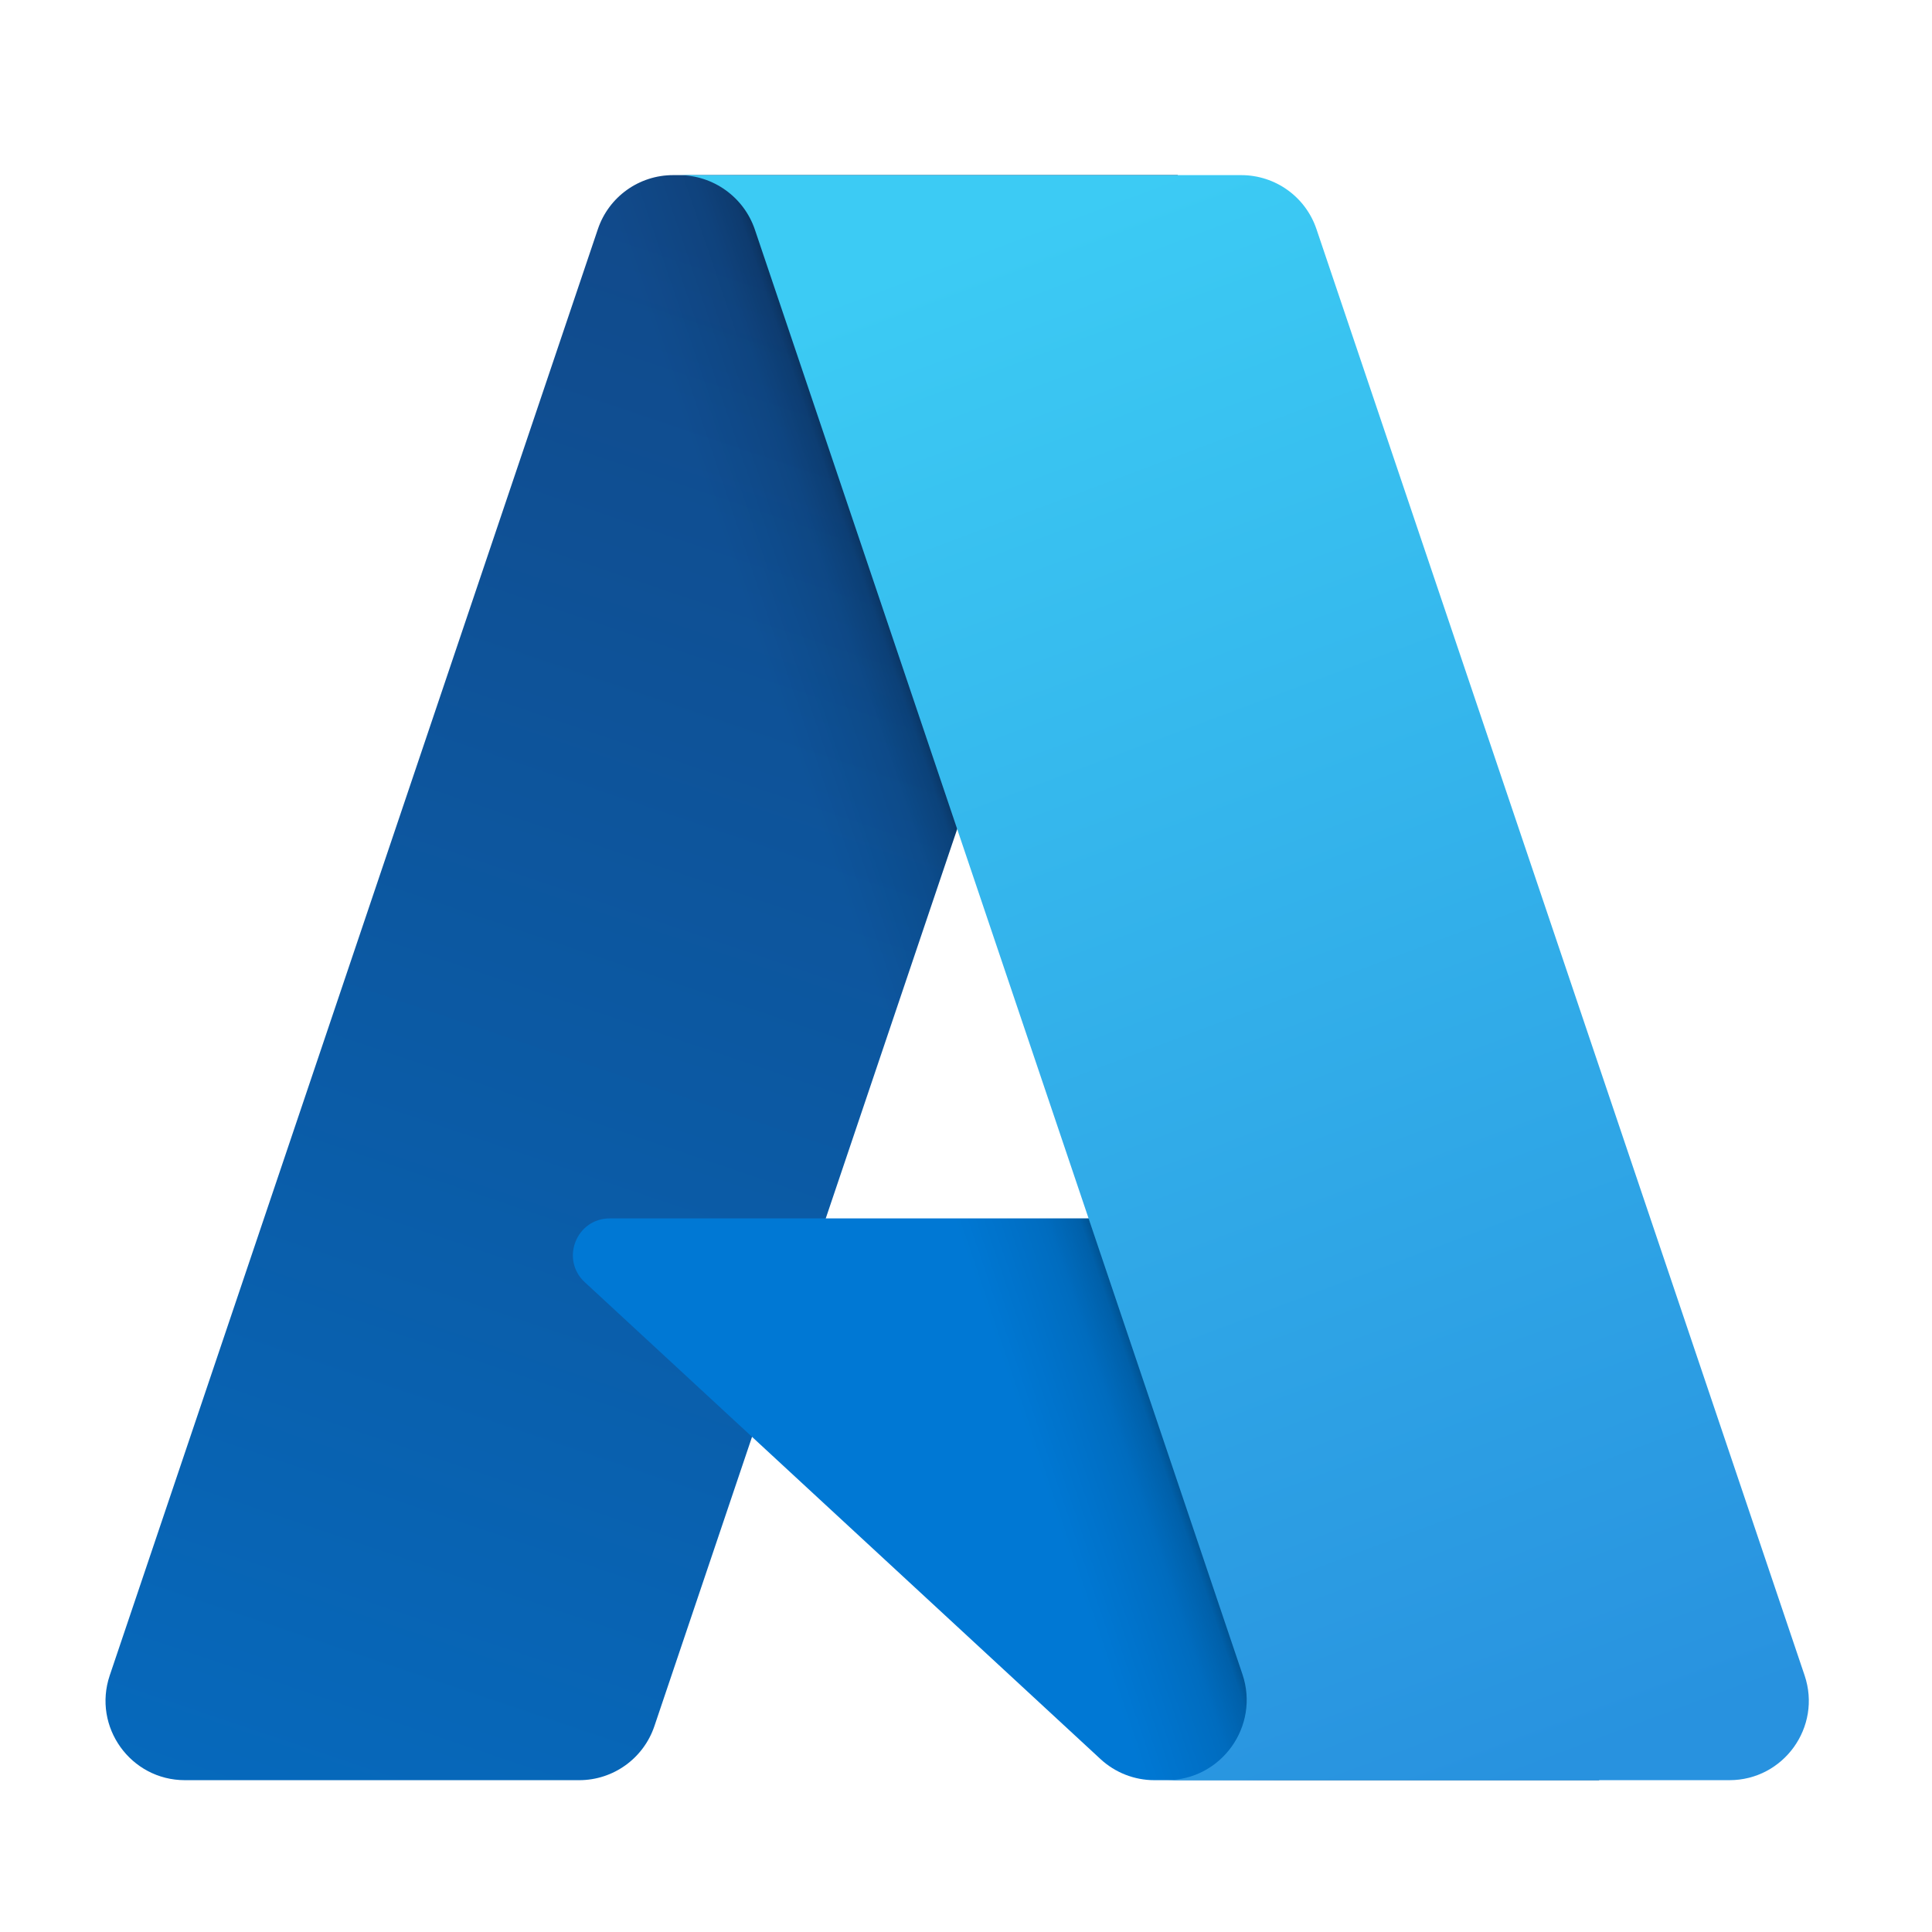
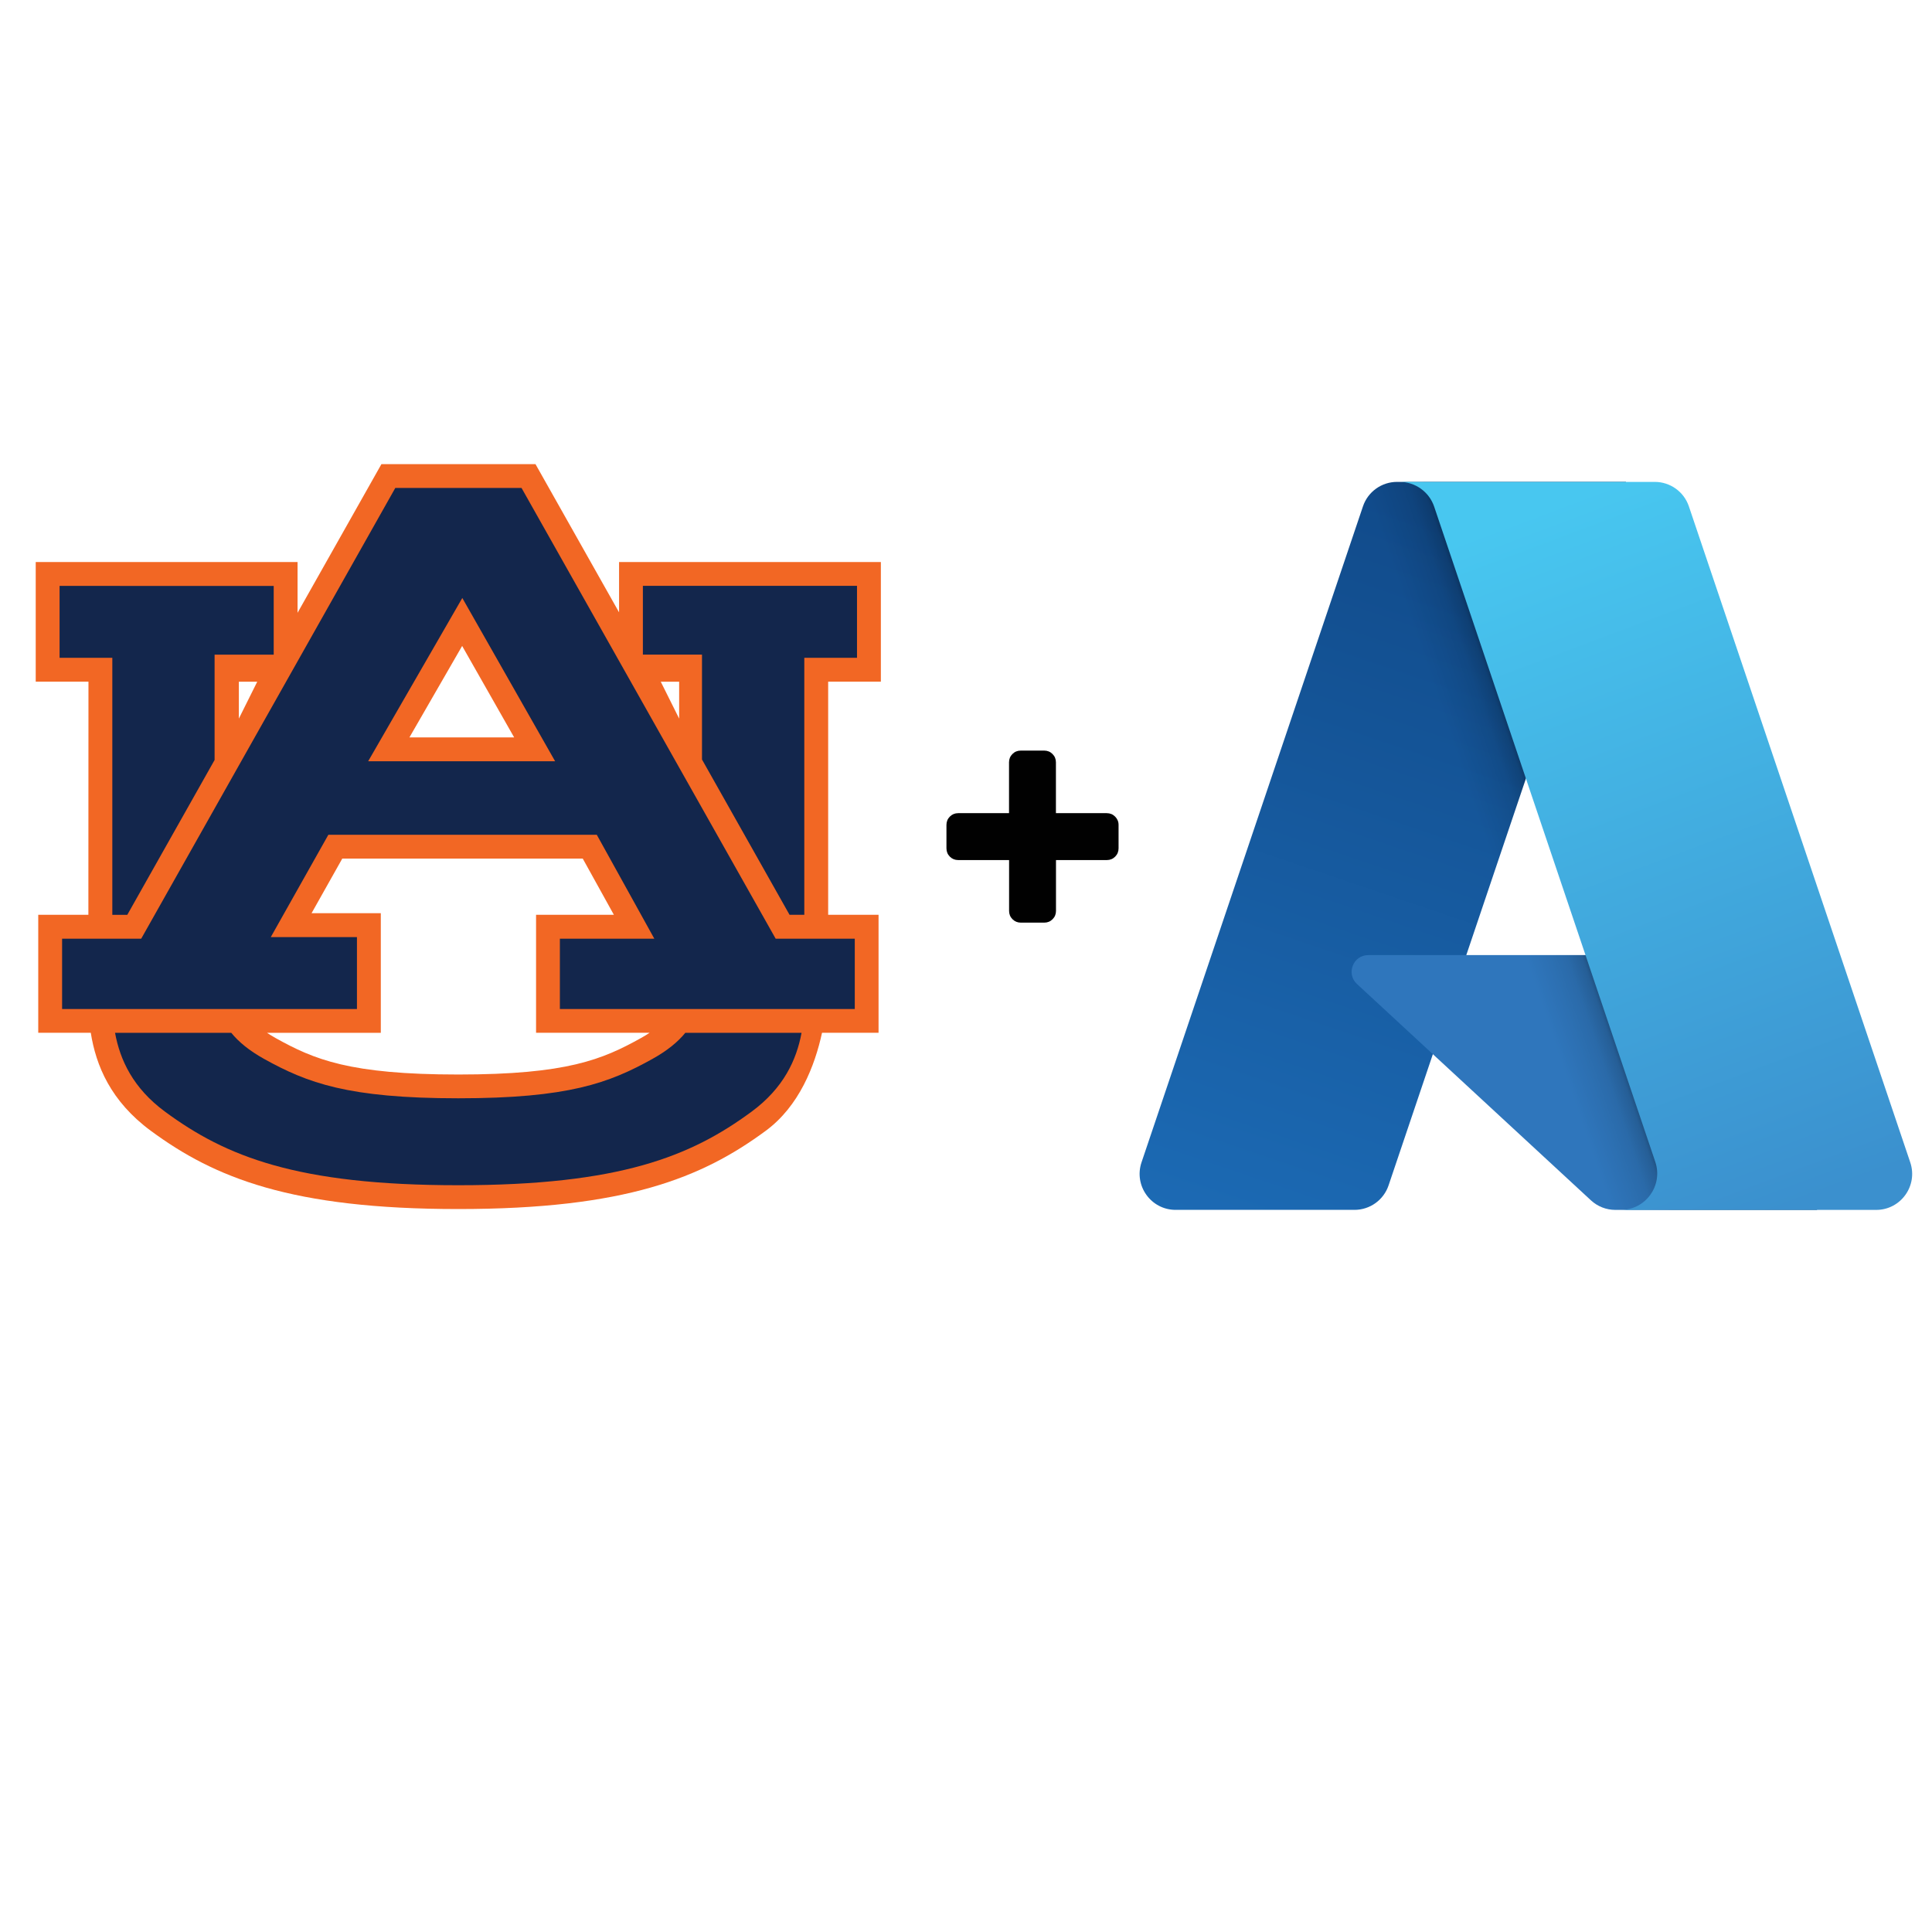
- <svg xmlns="http://www.w3.org/2000/svg" width="100%" height="100%" viewBox="0 0 65 65" fill="none">
-   <path d="M20.115 7.708C20.481 6.622 21.499 5.892 22.645 5.892H39.628L22.016 58.075C21.649 59.161 20.632 59.892 19.486 59.892H6.222C4.395 59.892 3.108 58.098 3.692 56.368L20.115 7.708Z" fill="url(#paint0_linear_2532_530598)" />
-   <path d="M47.224 40.992H20.514C19.388 40.992 18.847 42.374 19.674 43.138L37.025 59.182C37.519 59.639 38.166 59.892 38.838 59.892H53.803L47.224 40.992Z" fill="#0078D4" />
-   <path d="M22.645 5.892C21.499 5.892 20.481 6.622 20.115 7.708L3.692 56.368C3.108 58.098 4.395 59.892 6.222 59.892H19.486C20.631 59.892 21.649 59.161 22.016 58.075L25.283 48.394L36.834 59.174C37.328 59.635 37.979 59.892 38.655 59.892H53.803L47.224 40.992H27.781L39.628 5.892H22.645Z" fill="url(#paint1_linear_2532_530598)" />
-   <path d="M44.291 7.708C43.925 6.622 42.907 5.892 41.761 5.892H22.753H22.84C23.998 5.892 25.027 6.631 25.398 7.728L41.8 56.328C42.391 58.078 41.089 59.892 39.242 59.892H38.953H58.184C60.01 59.892 61.298 58.098 60.714 56.368L44.291 7.708Z" fill="url(#paint2_linear_2532_530598)" />
-   <defs>
-     <linearGradient id="paint0_linear_2532_530598" x1="22.551" y1="7.761" x2="4.939" y2="59.79" gradientUnits="userSpaceOnUse">
-       <stop stop-color="#114A8B" />
-       <stop offset="1" stop-color="#0669BC" />
+ <svg xmlns="http://www.w3.org/2000/svg" version="1.1" id="Layer_1" x="0px" y="0px" viewBox="0 0 595.28 595.28" style="enable-background:new 0 0 595.28 595.28;" xml:space="preserve">
+   <style type="text/css">
+ 	.st0{fill:url(#SVGID_1_);}
+ 	.st1{fill:#2F76BC;}
+ 	.st2{fill:url(#SVGID_00000060019677629566180440000006777028874910396052_);}
+ 	.st3{fill:url(#SVGID_00000044862960460657484550000014681694818629065858_);}
+ 	.st4{fill:#F26724;}
+ 	.st5{fill:#13264C;}
+ 	.st6{fill:#010101;}
+ </style>
+   <g>
+     <linearGradient id="SVGID_1_" gradientUnits="userSpaceOnUse" x1="-619.037" y1="814.559" x2="-623.44" y2="801.552" gradientTransform="matrix(16.6154 0 0 -16.6154 10741.77 13699.308)">
+       <stop offset="0" style="stop-color:#114B8B" />
+       <stop offset="1" style="stop-color:#1C6AB4" />
    </linearGradient>
-     <linearGradient id="paint1_linear_2532_530598" x1="36.622" y1="40.997" x2="32.551" y2="42.374" gradientUnits="userSpaceOnUse">
-       <stop stop-opacity="0.3" />
-       <stop offset="0.071" stop-opacity="0.2" />
-       <stop offset="0.321" stop-opacity="0.1" />
-       <stop offset="0.623" stop-opacity="0.05" />
-       <stop offset="1" stop-opacity="0" />
-     </linearGradient>
-     <linearGradient id="paint2_linear_2532_530598" x1="33.716" y1="7.761" x2="53.049" y2="59.267" gradientUnits="userSpaceOnUse">
-       <stop stop-color="#3CCBF4" />
-       <stop offset="1" stop-color="#2892DF" />
-     </linearGradient>
-   </defs>
+     <path class="st0" d="M419.95,156.02c1.52-4.51,5.75-7.54,10.51-7.54H501l-73.16,216.76c-1.52,4.51-5.75,7.54-10.51,7.54h-55.1   c-7.59,0-12.93-7.45-10.51-14.64L419.95,156.02z" />
+     <path class="st1" d="M532.55,294.28H421.6c-4.68,0-6.92,5.74-3.49,8.91l72.08,66.65c2.05,1.9,4.74,2.95,7.53,2.95h62.16   L532.55,294.28z" />
+     <g>
+       <linearGradient id="SVGID_00000098180330320251633780000005442542695776073600_" gradientUnits="userSpaceOnUse" x1="-617.674" y1="808.496" x2="-618.691" y2="808.152" gradientTransform="matrix(16.6154 0 0 -16.6154 10741.77 13699.308)">
+         <stop offset="0" style="stop-color:#010101;stop-opacity:0.3" />
+         <stop offset="0.071" style="stop-color:#010101;stop-opacity:0.2" />
+         <stop offset="0.321" style="stop-color:#010101;stop-opacity:0.1" />
+         <stop offset="0.623" style="stop-color:#010101;stop-opacity:0.05" />
+         <stop offset="1" style="stop-color:#010101;stop-opacity:0" />
+       </linearGradient>
+       <path style="fill:url(#SVGID_00000098180330320251633780000005442542695776073600_);" d="M430.45,148.48    c-4.76,0-8.99,3.04-10.51,7.54l-68.22,202.13c-2.43,7.19,2.92,14.64,10.51,14.64h55.1c4.76,0,8.99-3.04,10.51-7.54l13.57-40.22    l47.98,44.78c2.05,1.92,4.76,2.98,7.57,2.98h62.92l-27.33-78.51h-80.76L501,148.48H430.45z" />
+       <linearGradient id="SVGID_00000074440173929900991580000012473649950298665659_" gradientUnits="userSpaceOnUse" x1="-618.23" y1="814.938" x2="-613.396" y2="802.062" gradientTransform="matrix(16.6154 0 0 -16.6154 10741.77 13699.308)">
+         <stop offset="0" style="stop-color:#48C7F0" />
+         <stop offset="1" style="stop-color:#3B90CE" />
+       </linearGradient>
+       <path style="fill:url(#SVGID_00000074440173929900991580000012473649950298665659_);" d="M520.37,156.02    c-1.52-4.51-5.75-7.54-10.51-7.54H430.9h0.36c4.81,0,9.09,3.07,10.63,7.63l68.13,201.88c2.45,7.27-2.95,14.8-10.63,14.8h-1.2    h79.88c7.59,0,12.93-7.45,10.51-14.64L520.37,156.02z" />
+     </g>
+   </g>
+   <g transform="matrix(1.25 0 0 -1.25 -376.63 815)">
+     <g>
+       <path class="st4" d="M468.71,483.96v-9.09l-4.53,9.09H468.71 M360.18,483.96h4.53l-4.53-9.09V483.96 M414.28,387.14    c-26.81,0-35.56,3.71-45.01,8.97c-0.79,0.43-1.49,0.88-2.15,1.31h28.05v29.48H378.1l7.57,13.46h59.28l7.67-13.85h-19.18v-29.08    h27.99c-0.65-0.43-1.36-0.88-2.15-1.31C449.83,390.86,441.07,387.14,414.28,387.14 M415.22,492.78l12.82-22.55h-25.82    L415.22,492.78L415.22,492.78z M518.43,483.98v29.48H453.9v-12.4l-20.6,36.53h-37.98l-20.67-36.64v12.51h-64.54v-29.48h13    c0,0-0.01-35.98-0.02-57.47h-12.36v-29.08h12.95c1.28-8.08,4.9-16.87,14.82-24.18c15.69-11.56,34.59-19.27,75.77-19.27    c41.18,0,60.07,7.71,75.76,19.27c8.3,6.11,12.13,16.06,13.9,24.18h13.93v29.08h-12.42v57.47L518.43,483.98L518.43,483.98z" />
+       <path class="st5" d="M398.74,531.72l-62.63-111.1h-19.5l0-17.33h72.68v17.72h-21.24l14.19,25.22h66.17l14.18-25.61h-23.28v-17.33    H512v17.33h-19.5l-62.64,111.1H398.74L398.74,531.72z M459.77,507.58v-16.94h14.57v-25.85l21.58-38.28h3.64v63.35h12.99v17.73    H459.77L459.77,507.58z M315.99,507.58v-17.73h13V426.5h3.69l21.52,38.17v25.96h14.57v16.94    C368.77,507.58,315.99,507.58,315.99,507.58z M415.26,504.6l22.88-40.25h-46.09L415.26,504.6z M329.66,397.42    c1.23-6.68,4.42-13.62,12.32-19.44c14.97-11.04,32.5-18.13,72.29-18.13c39.78,0,57.31,7.09,72.29,18.13    c7.9,5.82,11.08,12.76,12.32,19.44h-28.65c-1.82-2.23-4.41-4.38-8.11-6.44c-10.63-5.91-20.67-9.7-47.85-9.7    c-27.19,0-37.23,3.8-47.86,9.7c-3.7,2.06-6.29,4.21-8.1,6.44H329.66z" />
+     </g>
+   </g>
+   <g id="g3015_00000098931841532516447640000010123531910843025046_" transform="matrix(1,0,0,-1,205.017,1368.949)">
+     <path id="path3017_00000113317669330892057180000009947585798982279102_" class="st6" d="M139.63,1114.79v-7.23   c0-1-0.35-1.86-1.05-2.56s-1.56-1.05-2.56-1.05h-15.67v-15.67c0-1-0.35-1.86-1.05-2.56s-1.56-1.05-2.56-1.05h-7.23   c-1,0-1.86,0.35-2.56,1.05c-0.7,0.7-1.05,1.56-1.05,2.56v15.67H90.21c-1,0-1.86,0.35-2.56,1.05s-1.05,1.56-1.05,2.56v7.23   c0,1,0.35,1.86,1.05,2.56s1.56,1.05,2.56,1.05h15.67v15.67c0,1,0.35,1.86,1.05,2.56c0.7,0.7,1.56,1.05,2.56,1.05h7.23   c1,0,1.86-0.35,2.56-1.05s1.05-1.56,1.05-2.56v-15.67h15.67c1,0,1.86-0.35,2.56-1.05S139.63,1115.8,139.63,1114.79z" />
+   </g>
</svg>
